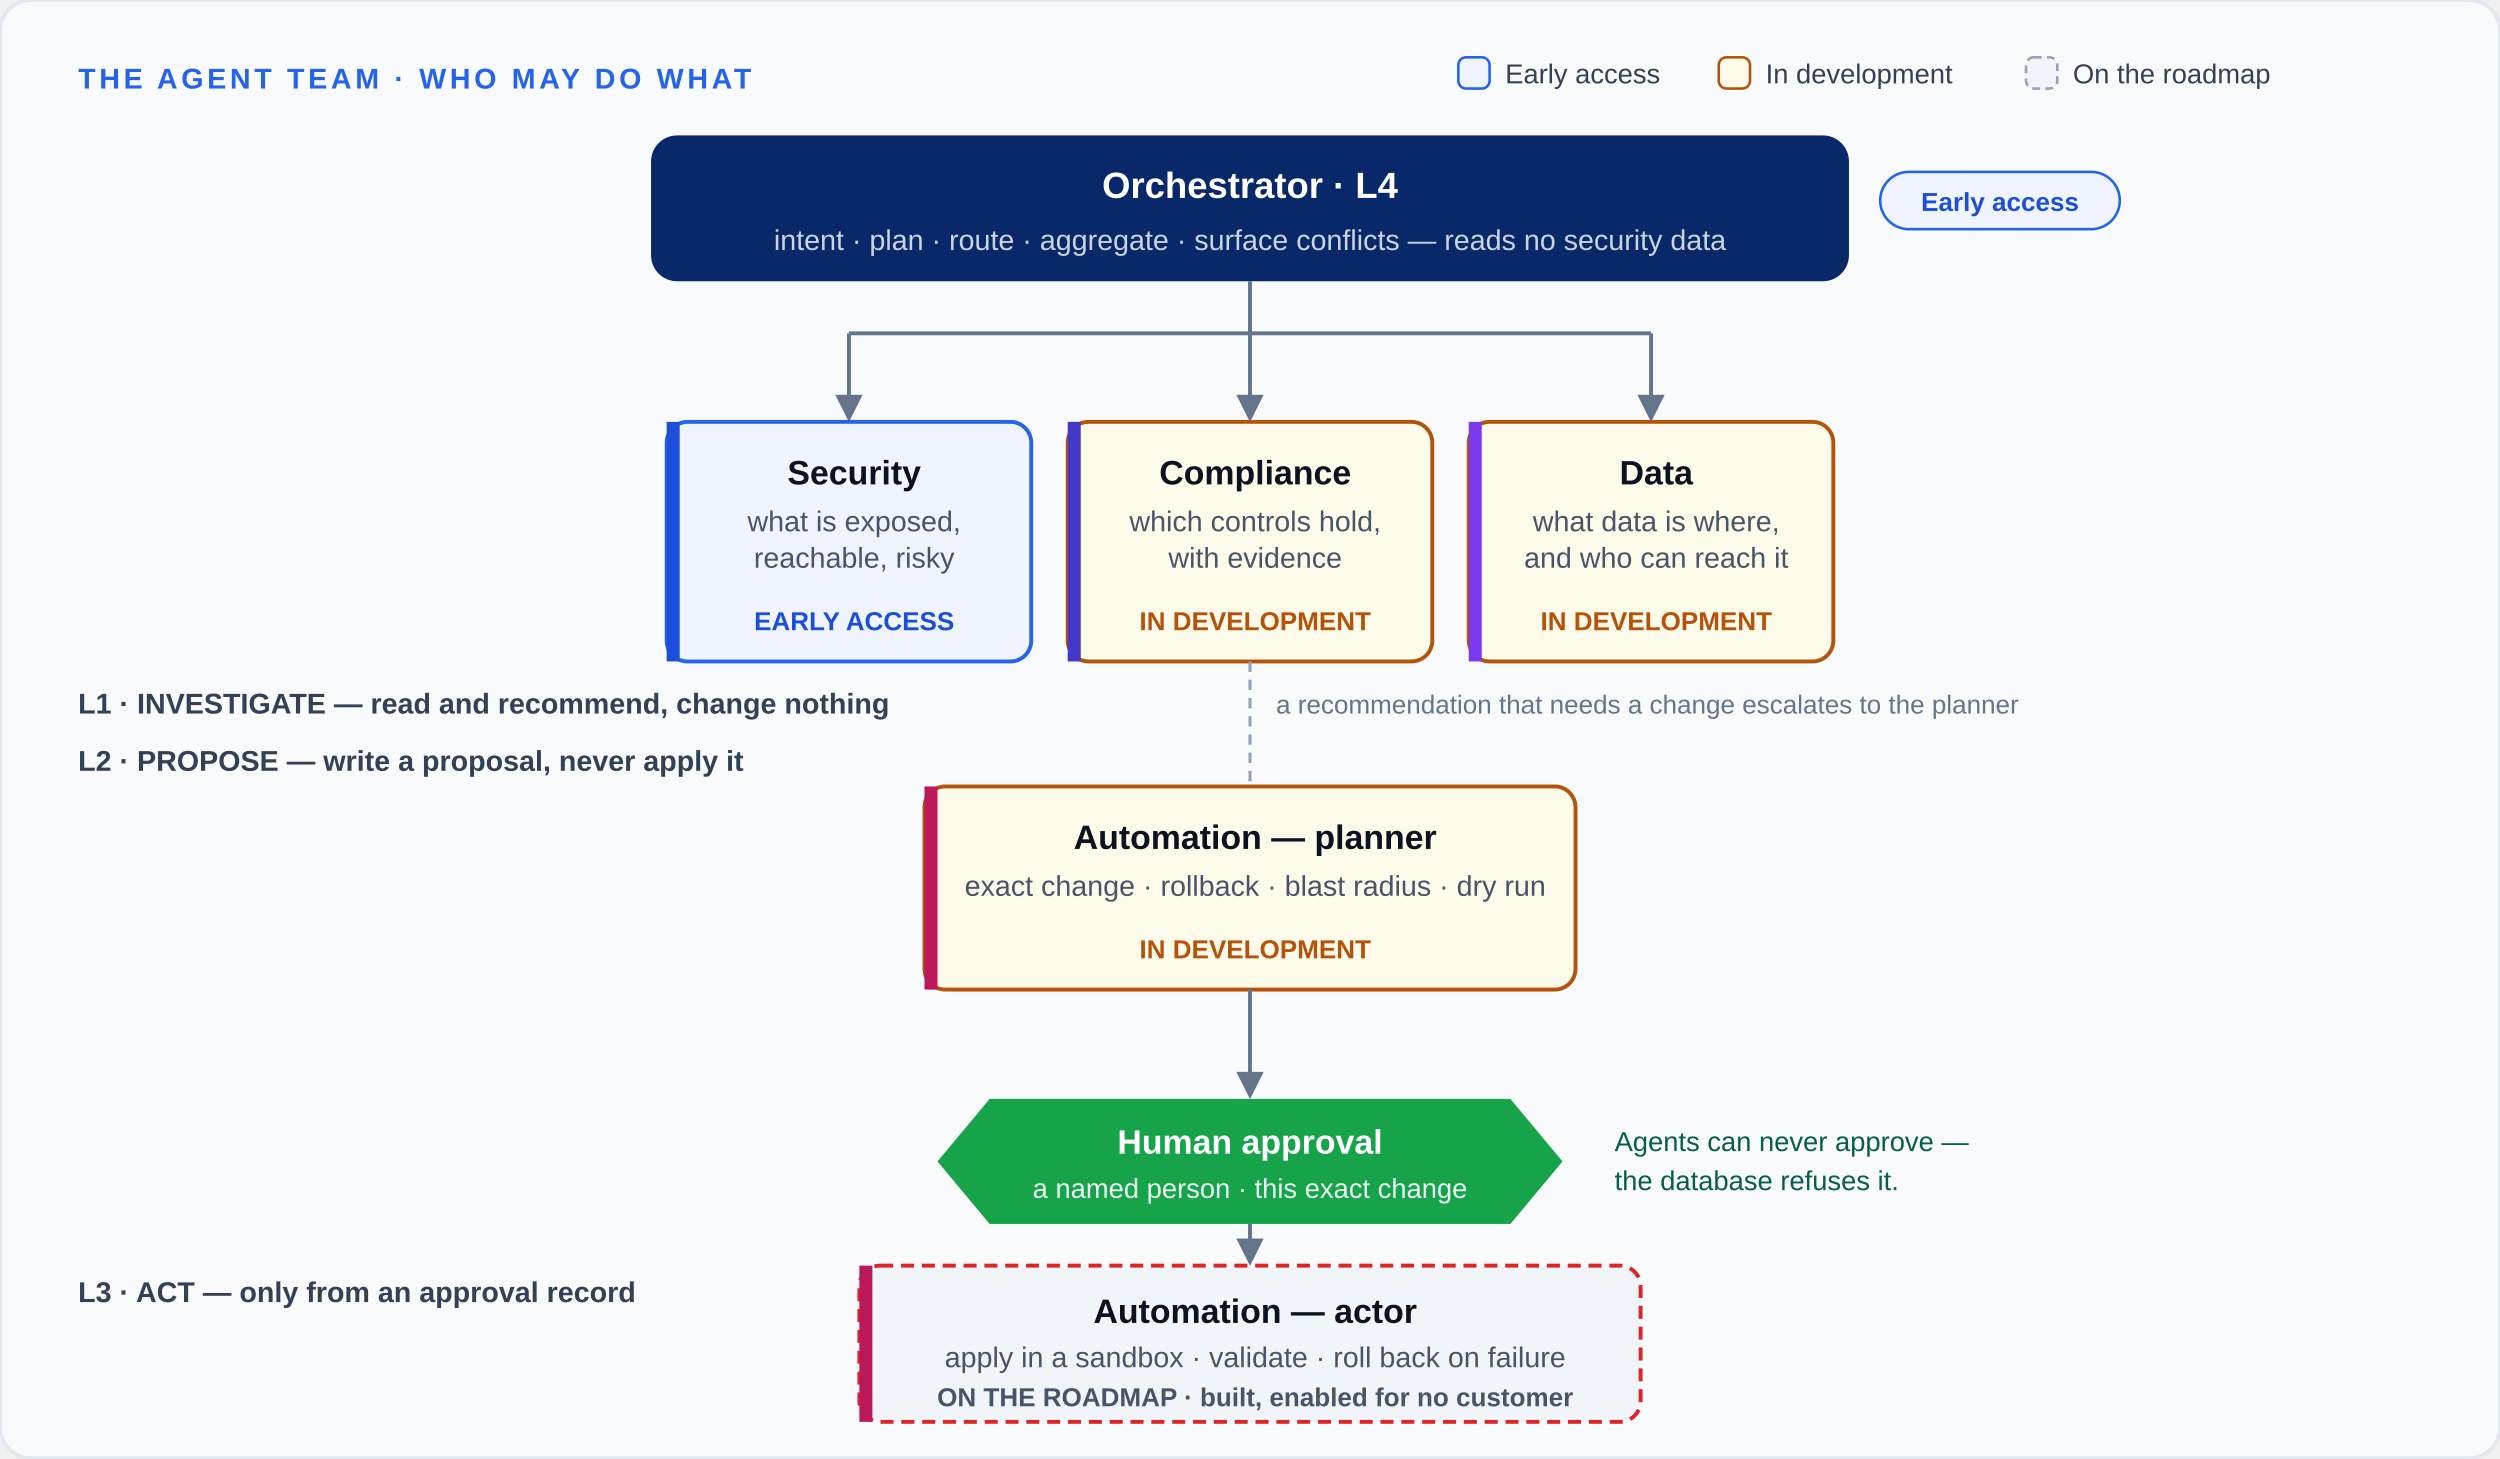
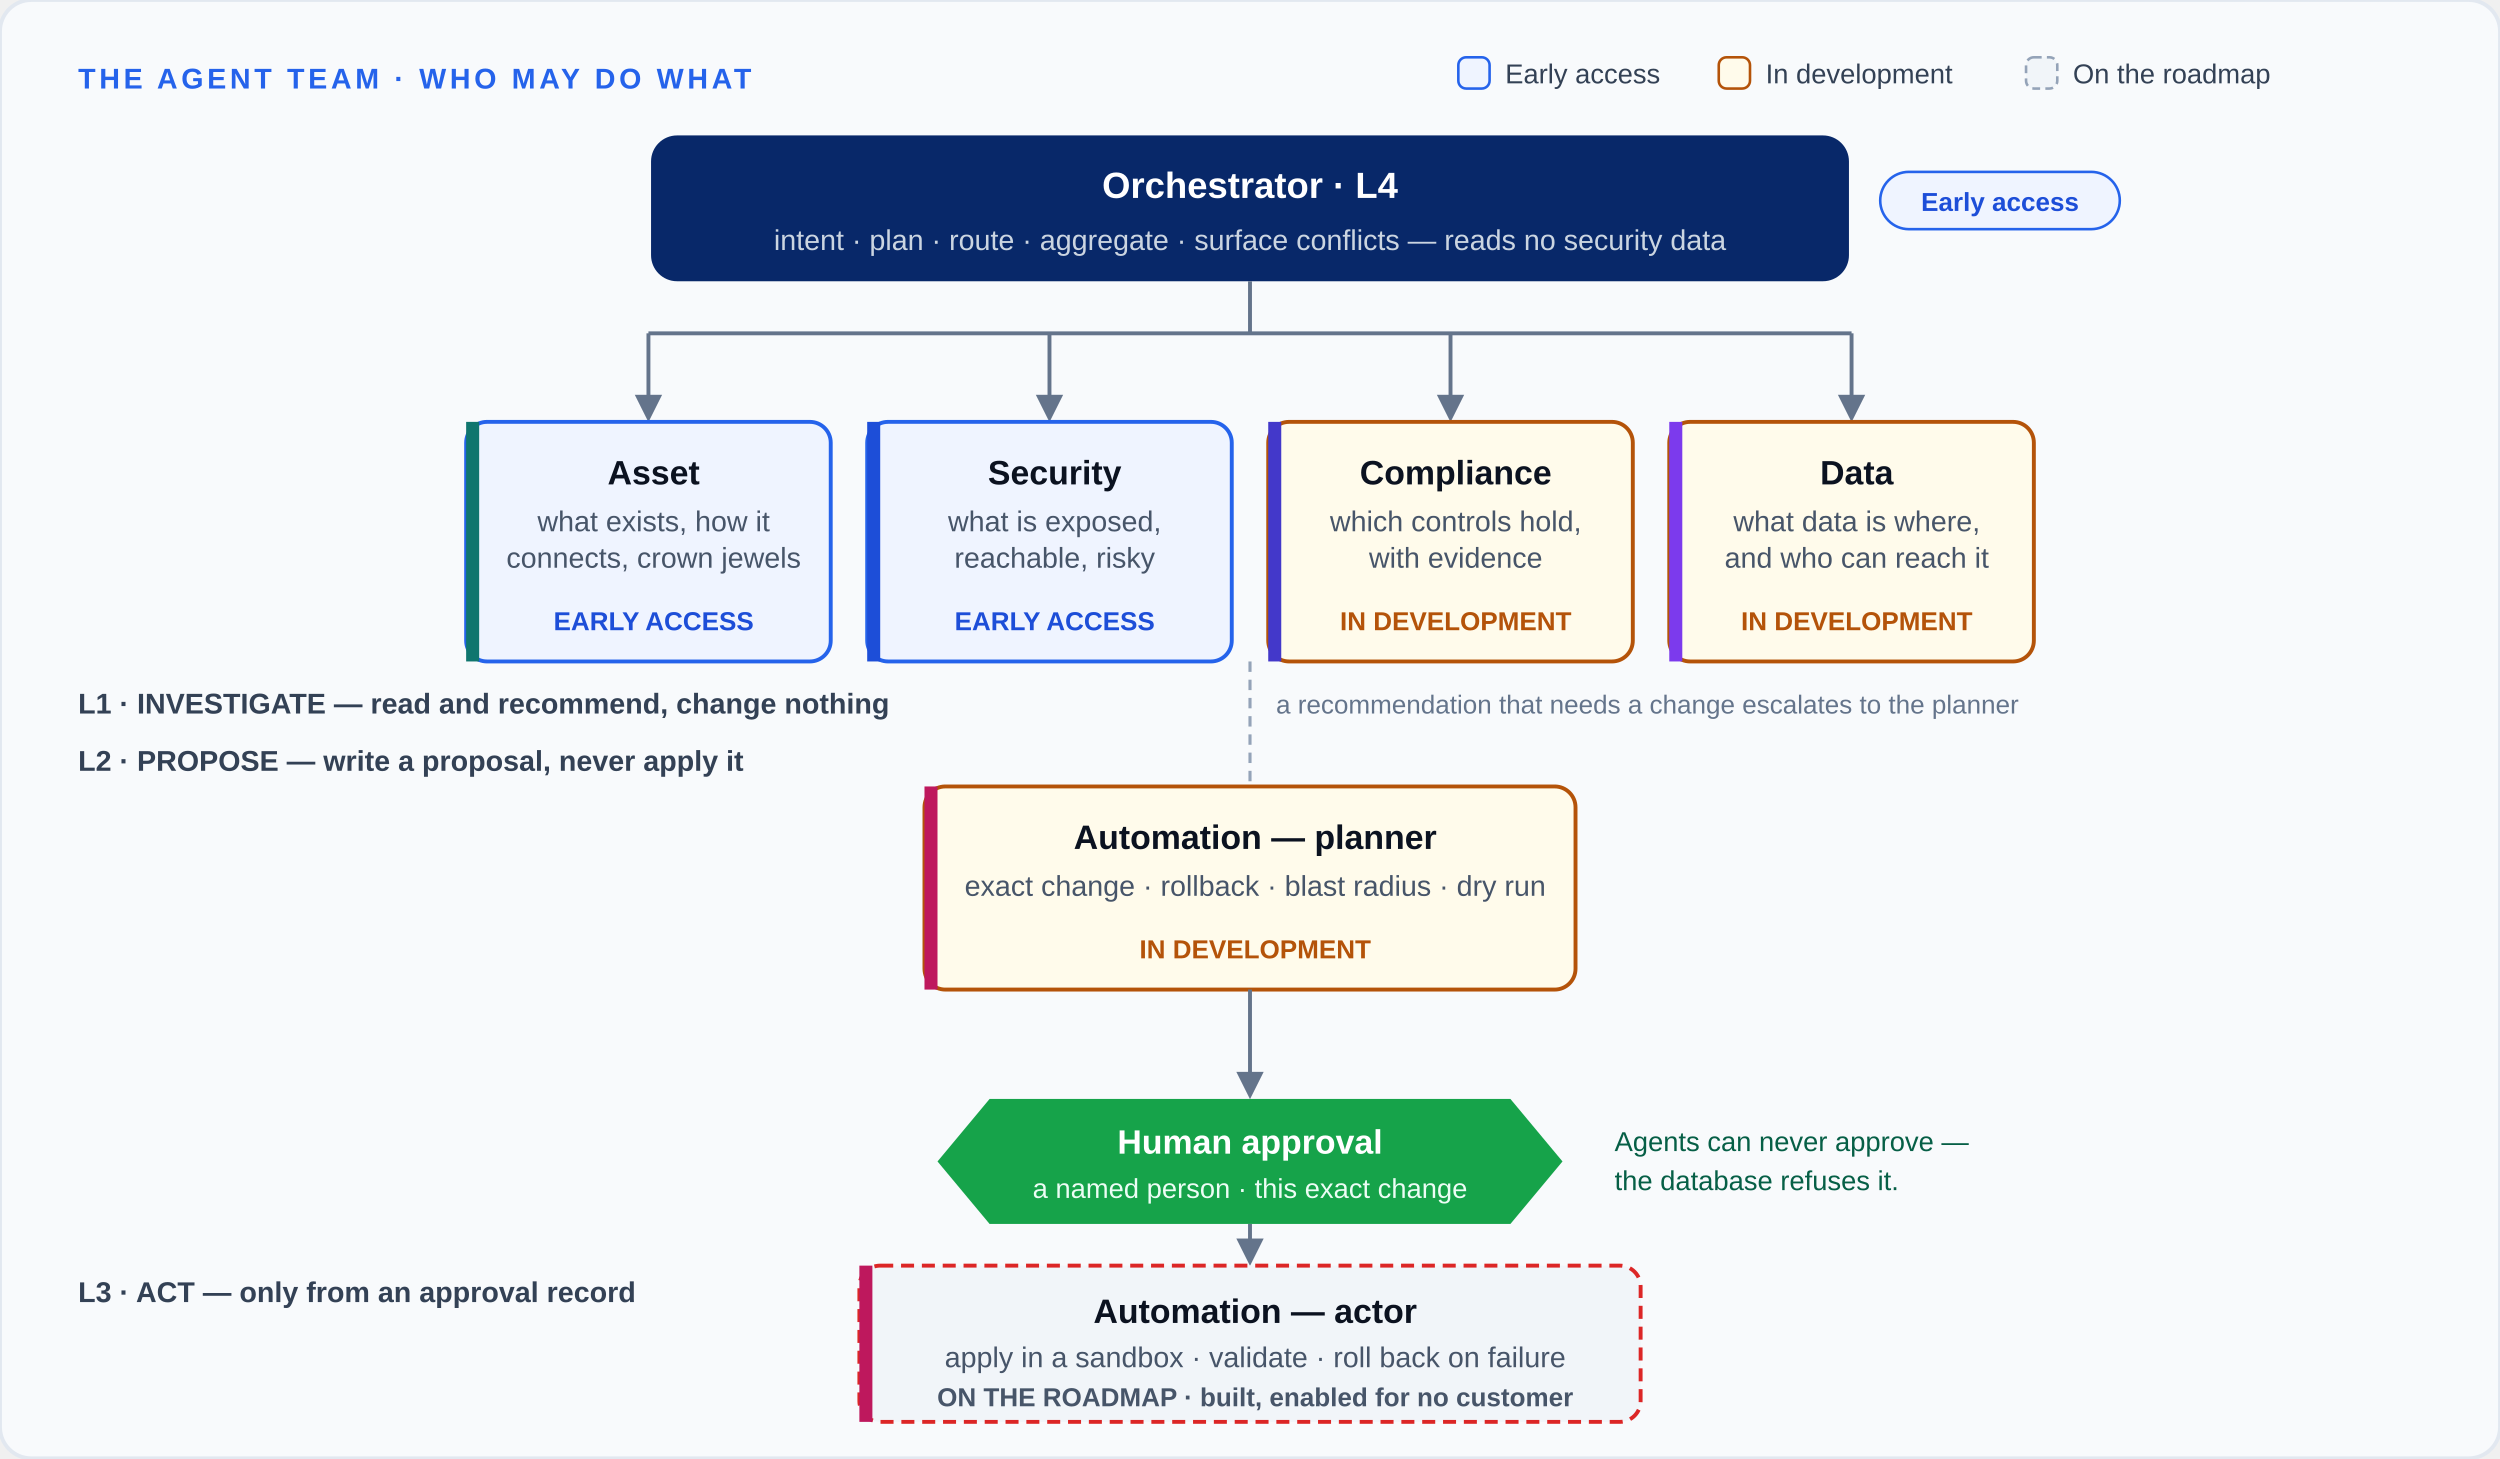
<svg xmlns="http://www.w3.org/2000/svg" viewBox="0 0 960 560" width="960" height="560" font-family="Arial, sans-serif" role="img" aria-labelledby="t d">
  <defs>
    <marker id="a" viewBox="0 0 10 10" refX="8" refY="5" markerWidth="7" markerHeight="7" orient="auto">
      <path d="M0,0 L10,5 L0,10 z" fill="#64748B" />
    </marker>
  </defs>
  <rect width="960" height="560" rx="12" fill="#F8FAFC" stroke="#E2E8F0" stroke-width="1.5" />
  <text x="30" y="34" font-size="11" font-weight="700" fill="#2563EB" letter-spacing="1.4">THE AGENT TEAM · WHO MAY DO WHAT</text>
  <g font-size="10.5">
    <rect x="560" y="22" width="12" height="12" rx="3" fill="#EFF4FF" stroke="#2563EB" />
    <text x="578" y="32" fill="#334155">Early access</text>
    <rect x="660" y="22" width="12" height="12" rx="3" fill="#FFFBEB" stroke="#B45309" />
    <text x="678" y="32" fill="#334155">In development</text>
    <rect x="778" y="22" width="12" height="12" rx="3" fill="#F1F5F9" stroke="#94A3B8" stroke-dasharray="3 2" />
    <text x="796" y="32" fill="#334155">On the roadmap</text>
  </g>
  <rect x="250" y="52" width="460" height="56" rx="10" fill="#082869" />
  <text x="480" y="76" text-anchor="middle" font-size="14" font-weight="700" fill="#FFFFFF">Orchestrator · L4</text>
  <text x="480" y="96" text-anchor="middle" font-size="11" fill="#CBD5E1">intent · plan · route · aggregate · surface conflicts — reads no security data</text>
  <rect x="722" y="66" width="92" height="22" rx="11" fill="#EFF4FF" stroke="#2563EB" />
  <text x="768" y="81" text-anchor="middle" font-size="10" font-weight="700" fill="#1D4ED8">Early access</text>
  <line x1="480" y1="108" x2="480" y2="128" stroke="#64748B" stroke-width="1.5" />
-   <line x1="326" y1="128" x2="634" y2="128" stroke="#64748B" stroke-width="1.5" />
+   <line x1="249" y1="128" x2="711" y2="128" stroke="#64748B" stroke-width="1.5" />
  <text x="30" y="274" font-size="11" font-weight="700" fill="#334155">L1 · INVESTIGATE — read and recommend, change nothing</text>
  <g font-size="11" text-anchor="middle">
-     <line x1="326" y1="128" x2="326" y2="160" stroke="#64748B" stroke-width="1.5" marker-end="url(#a)" />
-     <rect x="256" y="162" width="140" height="92" rx="8" fill="#EFF4FF" stroke="#2563EB" stroke-width="1.5" />
-     <rect x="256" y="162" width="5" height="92" fill="#1D4ED8" />
-     <text x="328" y="186" font-size="13" font-weight="700" fill="#0B1220">Security</text>
-     <text x="328" y="204" fill="#475569">what is exposed,</text>
-     <text x="328" y="218" fill="#475569">reachable, risky</text>
-     <text x="328" y="242" font-size="10" font-weight="700" fill="#1D4ED8">EARLY ACCESS</text>
-     <line x1="480" y1="128" x2="480" y2="160" stroke="#64748B" stroke-width="1.5" marker-end="url(#a)" />
-     <rect x="410" y="162" width="140" height="92" rx="8" fill="#FFFBEB" stroke="#B45309" stroke-width="1.5" />
-     <rect x="410" y="162" width="5" height="92" fill="#4338CA" />
-     <text x="482" y="186" font-size="13" font-weight="700" fill="#0B1220">Compliance</text>
-     <text x="482" y="204" fill="#475569">which controls hold,</text>
-     <text x="482" y="218" fill="#475569">with evidence</text>
-     <text x="482" y="242" font-size="10" font-weight="700" fill="#B45309">IN DEVELOPMENT</text>
-     <line x1="634" y1="128" x2="634" y2="160" stroke="#64748B" stroke-width="1.5" marker-end="url(#a)" />
-     <rect x="564" y="162" width="140" height="92" rx="8" fill="#FFFBEB" stroke="#B45309" stroke-width="1.5" />
-     <rect x="564" y="162" width="5" height="92" fill="#7C3AED" />
-     <text x="636" y="186" font-size="13" font-weight="700" fill="#0B1220">Data</text>
-     <text x="636" y="204" fill="#475569">what data is where,</text>
-     <text x="636" y="218" fill="#475569">and who can reach it</text>
-     <text x="636" y="242" font-size="10" font-weight="700" fill="#B45309">IN DEVELOPMENT</text>
+     <line x1="249" y1="128" x2="249" y2="160" stroke="#64748B" stroke-width="1.5" marker-end="url(#a)" />
+     <rect x="179" y="162" width="140" height="92" rx="8" fill="#EFF4FF" stroke="#2563EB" stroke-width="1.5" />
+     <rect x="179" y="162" width="5" height="92" fill="#0F766E" />
+     <text x="251" y="186" font-size="13" font-weight="700" fill="#0B1220">Asset</text>
+     <text x="251" y="204" fill="#475569">what exists, how it</text>
+     <text x="251" y="218" fill="#475569">connects, crown jewels</text>
+     <text x="251" y="242" font-size="10" font-weight="700" fill="#1D4ED8">EARLY ACCESS</text>
+     <line x1="403" y1="128" x2="403" y2="160" stroke="#64748B" stroke-width="1.5" marker-end="url(#a)" />
+     <rect x="333" y="162" width="140" height="92" rx="8" fill="#EFF4FF" stroke="#2563EB" stroke-width="1.5" />
+     <rect x="333" y="162" width="5" height="92" fill="#1D4ED8" />
+     <text x="405" y="186" font-size="13" font-weight="700" fill="#0B1220">Security</text>
+     <text x="405" y="204" fill="#475569">what is exposed,</text>
+     <text x="405" y="218" fill="#475569">reachable, risky</text>
+     <text x="405" y="242" font-size="10" font-weight="700" fill="#1D4ED8">EARLY ACCESS</text>
+     <line x1="557" y1="128" x2="557" y2="160" stroke="#64748B" stroke-width="1.5" marker-end="url(#a)" />
+     <rect x="487" y="162" width="140" height="92" rx="8" fill="#FFFBEB" stroke="#B45309" stroke-width="1.5" />
+     <rect x="487" y="162" width="5" height="92" fill="#4338CA" />
+     <text x="559" y="186" font-size="13" font-weight="700" fill="#0B1220">Compliance</text>
+     <text x="559" y="204" fill="#475569">which controls hold,</text>
+     <text x="559" y="218" fill="#475569">with evidence</text>
+     <text x="559" y="242" font-size="10" font-weight="700" fill="#B45309">IN DEVELOPMENT</text>
+     <line x1="711" y1="128" x2="711" y2="160" stroke="#64748B" stroke-width="1.5" marker-end="url(#a)" />
+     <rect x="641" y="162" width="140" height="92" rx="8" fill="#FFFBEB" stroke="#B45309" stroke-width="1.5" />
+     <rect x="641" y="162" width="5" height="92" fill="#7C3AED" />
+     <text x="713" y="186" font-size="13" font-weight="700" fill="#0B1220">Data</text>
+     <text x="713" y="204" fill="#475569">what data is where,</text>
+     <text x="713" y="218" fill="#475569">and who can reach it</text>
+     <text x="713" y="242" font-size="10" font-weight="700" fill="#B45309">IN DEVELOPMENT</text>
  </g>
  <text x="30" y="296" font-size="11" font-weight="700" fill="#334155">L2 · PROPOSE — write a proposal, never apply it</text>
  <line x1="480" y1="254" x2="480" y2="300" stroke="#94A3B8" stroke-width="1.2" stroke-dasharray="4 3" />
  <text x="490" y="274" font-size="10" fill="#64748B">a recommendation that needs a change escalates to the planner</text>
  <g font-size="11" text-anchor="middle">
    <rect x="355" y="302" width="250" height="78" rx="8" fill="#FFFBEB" stroke="#B45309" stroke-width="1.5" />
    <rect x="355" y="302" width="5" height="78" fill="#BE185D" />
    <text x="482" y="326" font-size="13" font-weight="700" fill="#0B1220">Automation — planner</text>
    <text x="482" y="344" fill="#475569">exact change · rollback · blast radius · dry run</text>
    <text x="482" y="368" font-size="10" font-weight="700" fill="#B45309">IN DEVELOPMENT</text>
  </g>
  <line x1="480" y1="380" x2="480" y2="420" stroke="#64748B" stroke-width="1.5" marker-end="url(#a)" />
  <polygon points="380,422 580,422 600,446 580,470 380,470 360,446" fill="#16A34A" />
  <text x="480" y="443" text-anchor="middle" font-size="13" font-weight="700" fill="#FFFFFF">Human approval</text>
  <text x="480" y="460" text-anchor="middle" font-size="10.5" fill="#ECFDF5">a named person · this exact change</text>
  <text x="620" y="442" font-size="10.5" fill="#065F46">Agents can never approve —</text>
  <text x="620" y="457" font-size="10.5" fill="#065F46">the database refuses it.</text>
  <text x="30" y="500" font-size="11" font-weight="700" fill="#334155">L3 · ACT — only from an approval record</text>
  <line x1="480" y1="470" x2="480" y2="484" stroke="#64748B" stroke-width="1.5" marker-end="url(#a)" />
  <rect x="330" y="486" width="300" height="60" rx="8" fill="#F1F5F9" stroke="#DC2626" stroke-width="1.5" stroke-dasharray="5 3" />
  <rect x="330" y="486" width="5" height="60" fill="#BE185D" />
  <text x="482" y="508" text-anchor="middle" font-size="13" font-weight="700" fill="#0B1220">Automation — actor</text>
  <text x="482" y="525" text-anchor="middle" font-size="11" fill="#475569">apply in a sandbox · validate · roll back on failure</text>
  <text x="482" y="540" text-anchor="middle" font-size="10" font-weight="700" fill="#475569">ON THE ROADMAP · built, enabled for no customer</text>
</svg>
